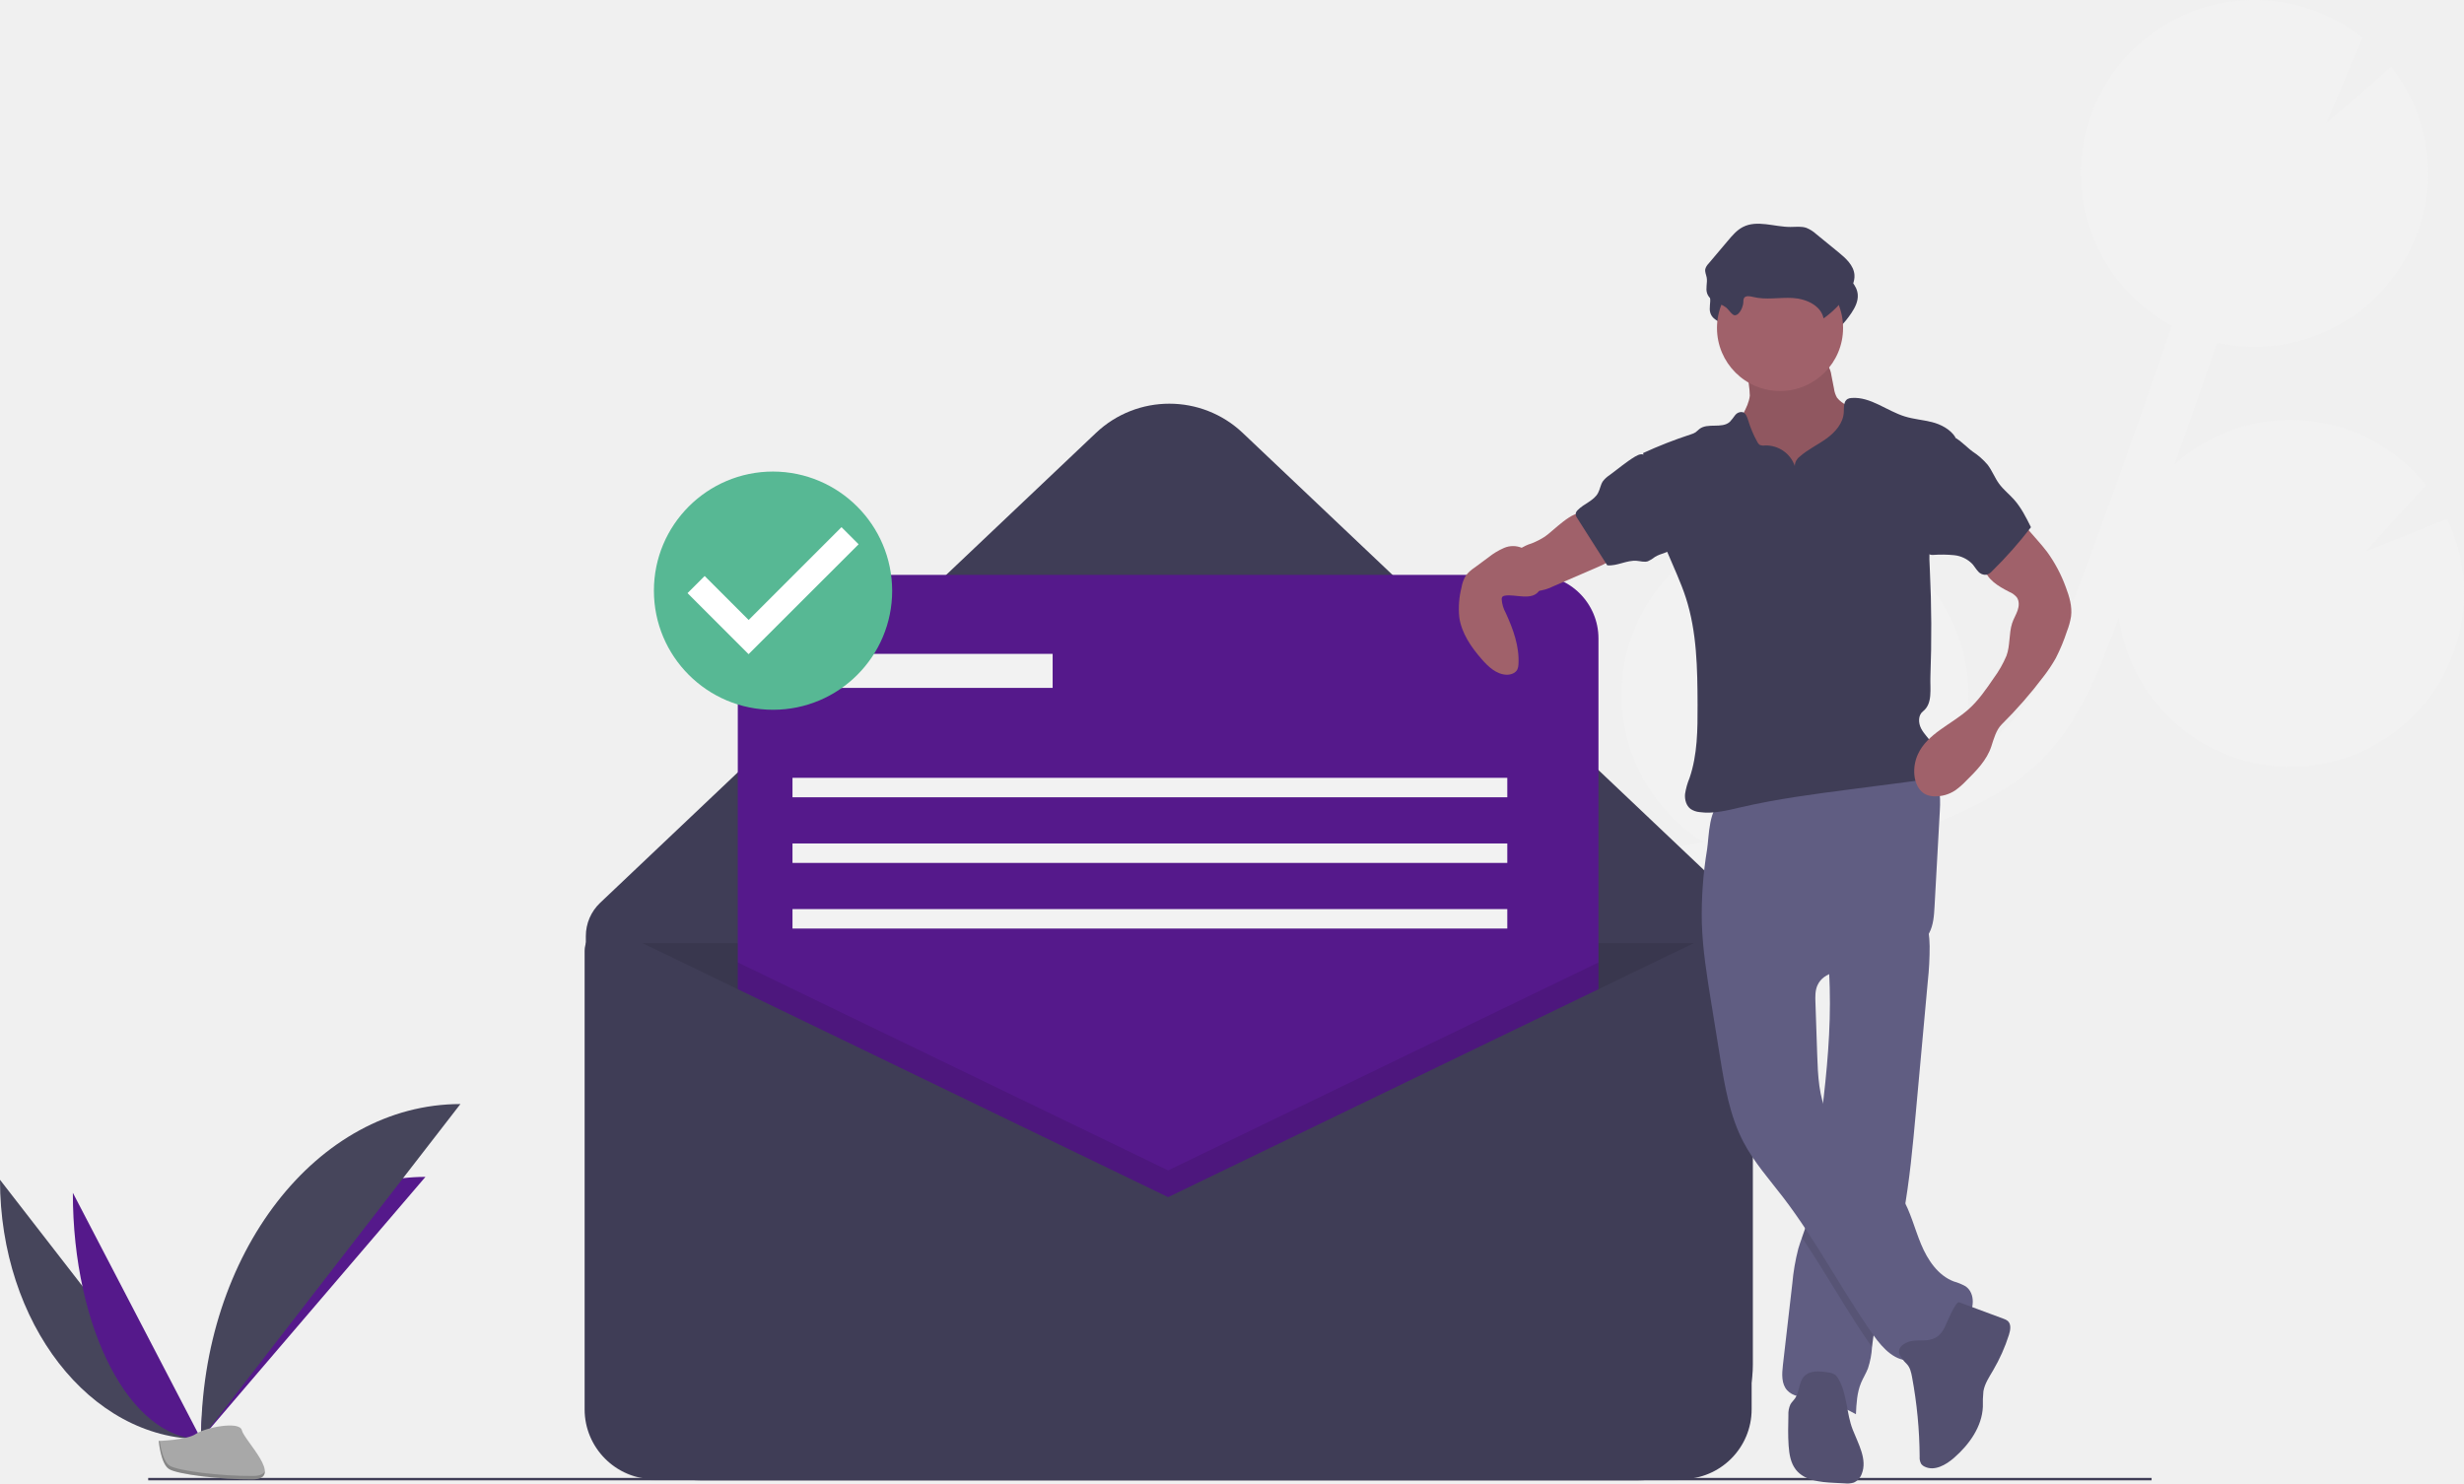
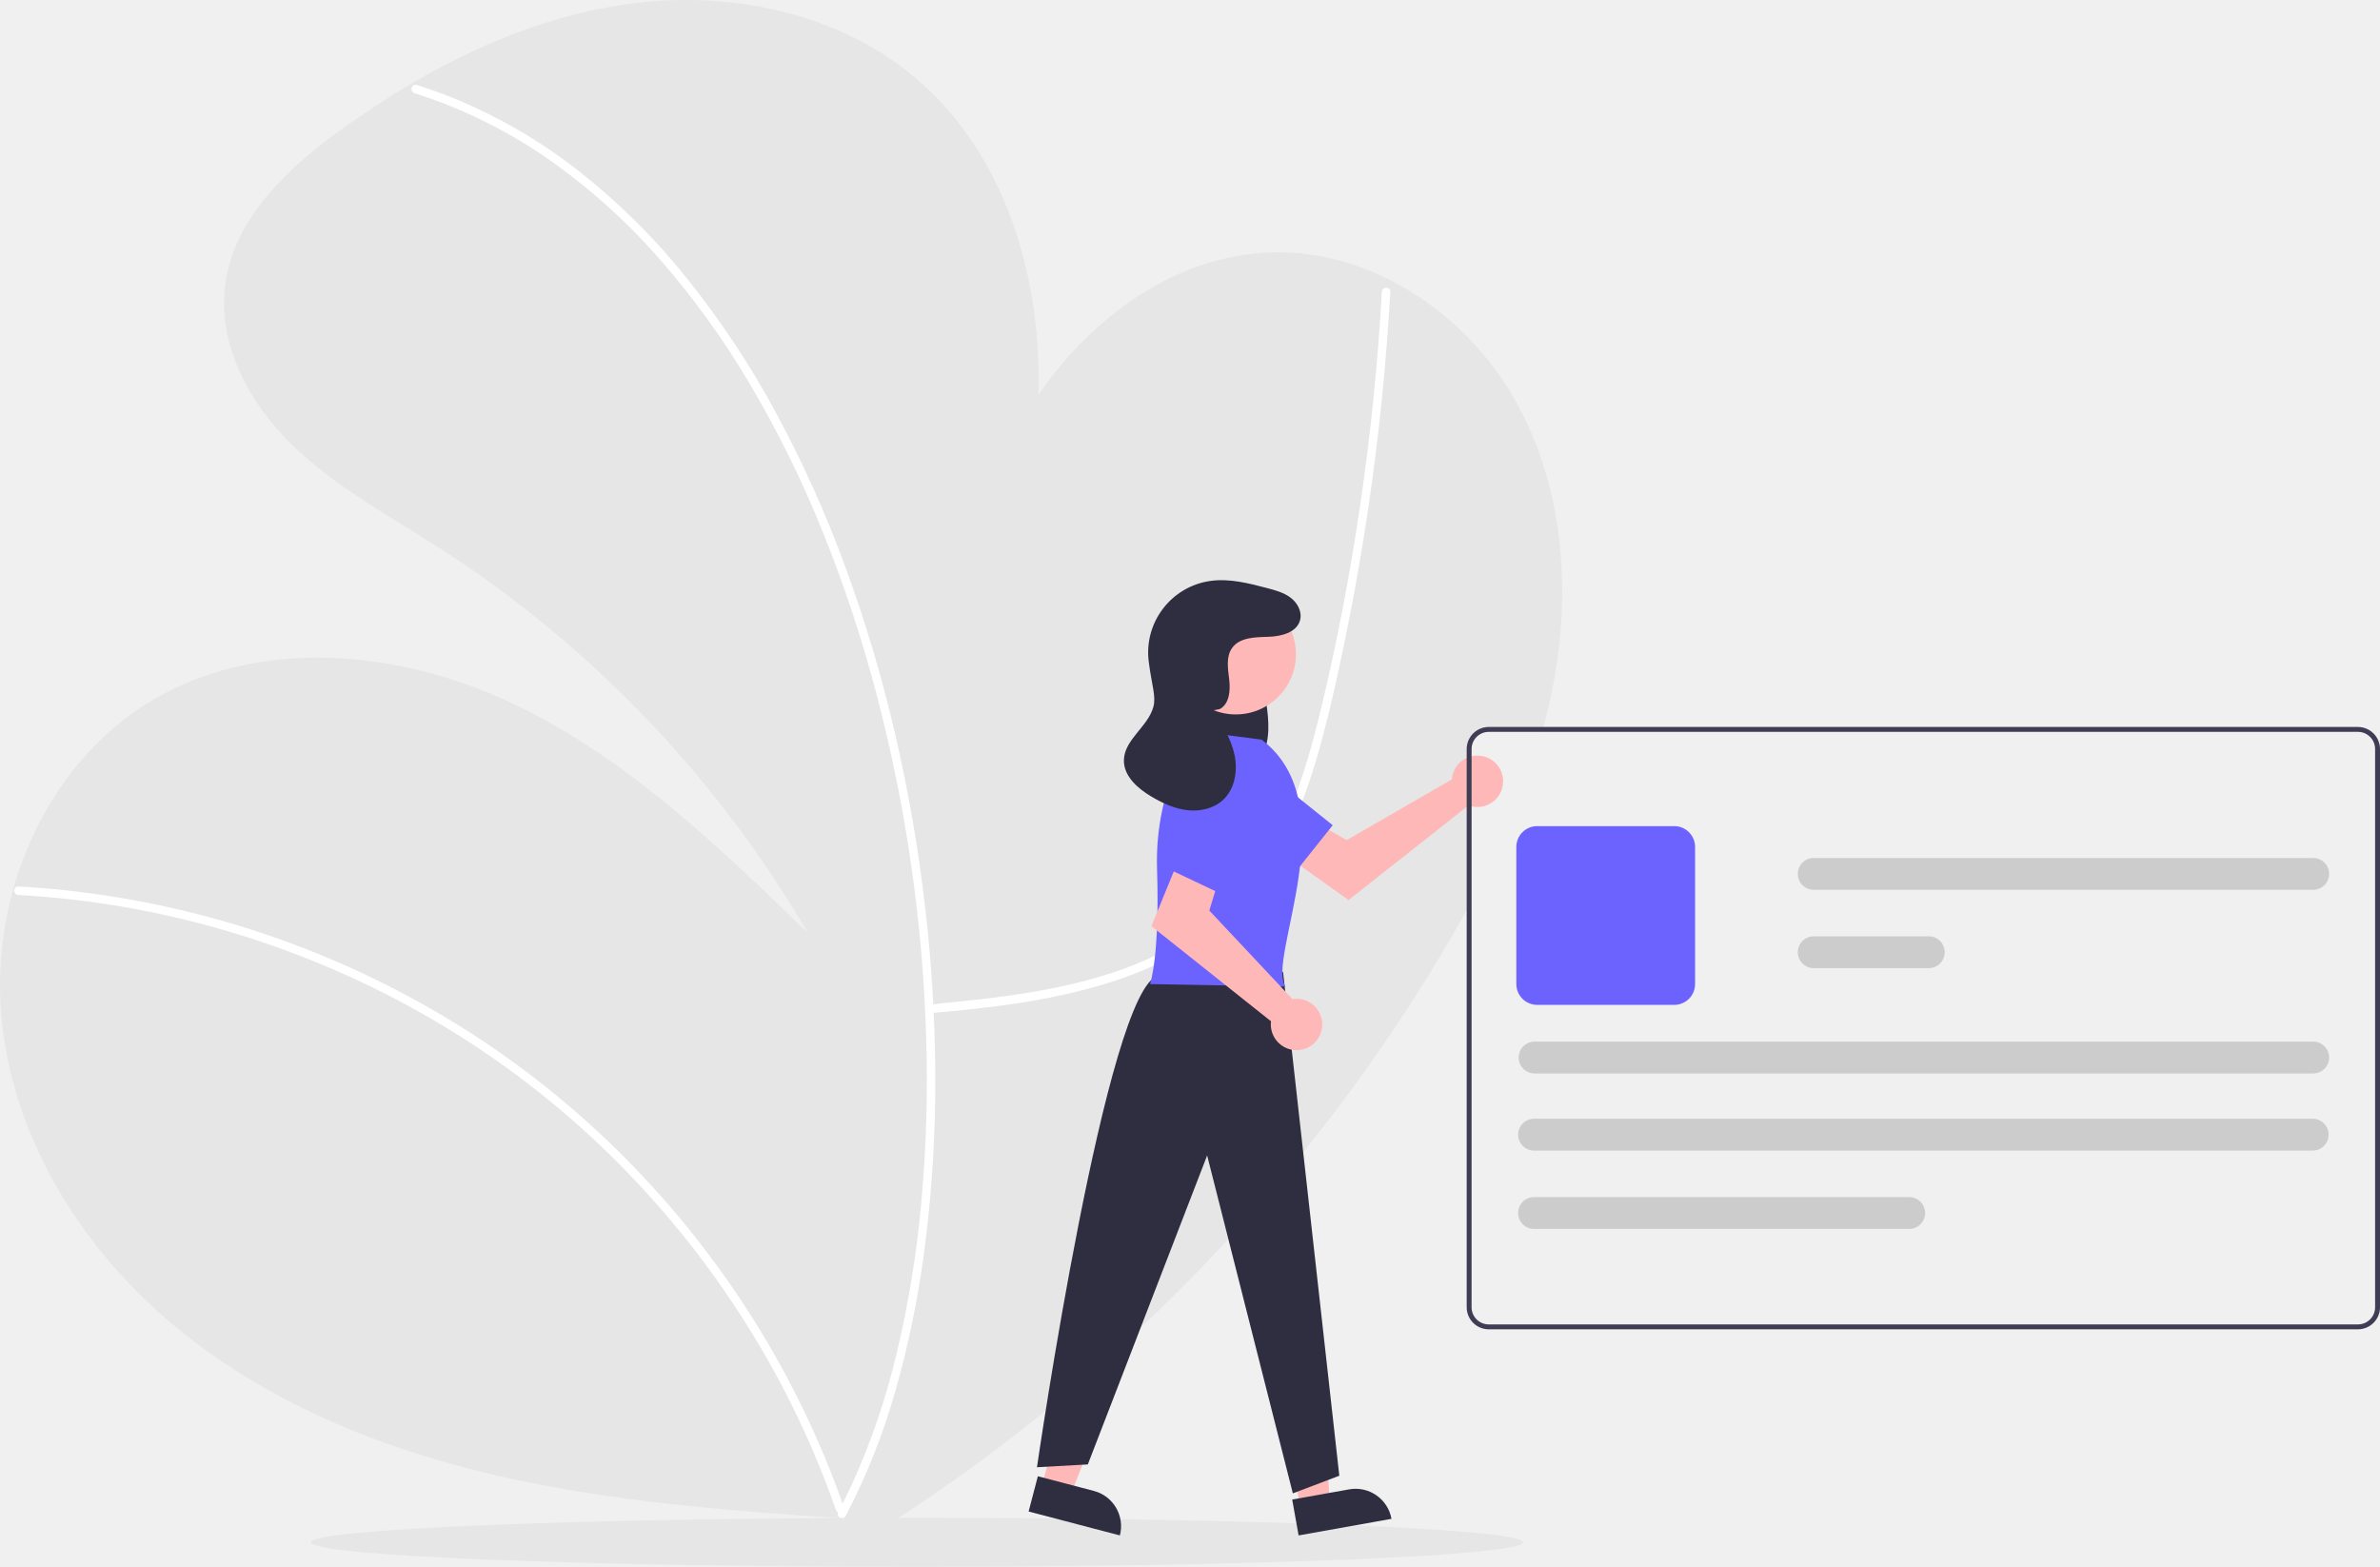
- <svg xmlns="http://www.w3.org/2000/svg" id="aaafdec0-95c8-49a3-a8f8-64216c6da511" width="1013.449" height="610.281" data-name="Layer 1" viewBox="0 0 1013.449 610.281">
-   <path fill="#f2f2f2" d="M782.744,493.253l8.69-1.502c.834-.146,1.661-.324,2.494-.475A71.336,71.336,0,0,1,839.477,359.773l-11.39,27.103,26.986-23.563a1.218,1.218,0,0,1,.184.062,71.34,71.34,0,0,1,43.588,90.991c-.451,1.285-.989,2.512-1.505,3.754,7.618-3.828,14.926-8.284,20.886-13.989,12.066-11.562,18.676-27.517,26.064-47.173,14.636-38.953,28.727-78.469,42.256-118.071a71.308,71.308,0,0,1-33.338-86.355c.725-2.059,1.565-4.042,2.455-5.99.222-.487.447-.972.679-1.452.905-1.867,1.86-3.697,2.908-5.452.171-.288.363-.557.538-.842q1.368-2.221,2.886-4.31c.377-.523.752-1.044,1.142-1.555,1.147-1.5,2.334-2.959,3.587-4.352.418-.466.862-.902,1.292-1.356q1.443-1.523,2.966-2.954c.535-.502,1.064-1.008,1.614-1.492.141-.124.272-.26.414-.383.007.009.013.019.019.028a71.29,71.29,0,0,1,91.213-2.049L1050.1,195.641l26.679-23.283a70.944,70.944,0,0,1,2.637,84.02c.025.009.05.015.075.024-.291.428-.622.82-.922,1.24q-.844,1.184-1.728,2.325c-.758.976-1.545,1.919-2.349,2.85-.607.702-1.205,1.41-1.836,2.086-.924.988-1.892,1.924-2.866,2.854-.569.543-1.113,1.113-1.698,1.636q-2.3,2.055-4.76,3.899c-.575.431-1.182.811-1.769,1.223-1.151.81-2.308,1.608-3.503,2.347-.742.458-1.503.877-2.26,1.308-1.096.624-2.2,1.229-3.326,1.794-.799.4-1.603.781-2.417,1.151-1.157.527-2.328,1.016-3.512,1.482-.794.312-1.585.628-2.39.912-1.329.468-2.677.875-4.033,1.264-.685.197-1.358.422-2.049.598-2.034.519-4.092.961-6.173,1.299-.391.064-.79.088-1.183.145-1.725.251-3.459.454-5.207.577-.751.053-1.507.061-2.262.09-1.413.055-2.827.083-4.249.053-.829-.018-1.658-.06-2.49-.107q-2.077-.118-4.158-.362c-.82-.095-1.638-.189-2.459-.314-1.486-.226-2.971-.52-4.455-.843-.097-.021-.195-.034-.293-.056q-8.565,25.061-17.448,50.016a71.291,71.291,0,0,1,103.374,8.521l-24.664,27.276,33.394-13.331a71.095,71.095,0,0,1,2.854,54.309,69.978,69.978,0,0,1-9.062,17.532,71.312,71.312,0,0,1-128.853-31.287c-.627,1.676-1.234,3.373-1.863,5.048-6.519,17.341-14.63,38.922-30.918,54.525-11.041,10.576-24.625,17.285-37.657,22.958q-12.73,5.54-25.799,10.244a71.497,71.497,0,0,1-31.926,10.175c-13.747,3.819-27.668,7.007-41.718,9.468l-8.761,1.51c-7.874,1.349-15.947,2.737-23.96,4.337,1.154.342,2.309.669,3.457,1.073a71.363,71.363,0,0,1,47.639,69.428l-54.925,16.859,49.701,7.893a71.373,71.373,0,0,1-118.926,21.106q.757,2.535,1.52,5.063c1.009,3.349,2.01,6.678,2.971,9.976,13.078,44.938,7.45,80.288-15.851,99.532l-12.644-15.305c22.678-18.734,15.642-57.336,9.434-78.682-.944-3.238-1.929-6.509-2.92-9.798-8.518-28.298-18.174-60.373-5.668-89.848C684.773,510.029,739.096,500.727,782.744,493.253Z" transform="translate(-93.27537 -144.8593)" />
-   <path fill="#3f3d56" d="M766.646,753.851H381.813a47.583,47.583,0,0,1-47.583-47.583V529.956a18.851,18.851,0,0,1,5.882-13.681L544.036,322.972a43.889,43.889,0,0,1,60.388,0L798.854,507.276a49.274,49.274,0,0,1,15.376,35.76V706.268A47.583,47.583,0,0,1,766.646,753.851Z" transform="translate(-93.27537 -144.8593)" />
-   <path d="M240.954,387.992h476a0,0,0,0,1,0,0V580.259a28.732,28.732,0,0,1-28.732,28.732H269.686a28.732,28.732,0,0,1-28.732-28.732V387.992a0,0,0,0,1,0,0Z" opacity=".1" />
-   <path fill="none" stroke="#3f3d56" stroke-miterlimit="10" d="M333.73,521.351" transform="translate(-93.27537 -144.8593)" />
-   <rect width="354" height="354" x="303.454" y="236.492" fill="#55198b" rx="26.181" />
-   <polygon points="657.454 395.942 657.454 590.492 303.454 590.492 303.454 395.942 480.454 481.492 657.454 395.942" opacity=".1" />
-   <path fill="#3f3d56" d="M573.73,637.351l-226.794-109.617a9.202,9.202,0,0,0-13.206,8.285V724.619a28.732,28.732,0,0,0,28.732,28.732H784.997a28.732,28.732,0,0,0,28.732-28.732v-185.369a11.229,11.229,0,0,0-16.115-10.11Z" transform="translate(-93.27537 -144.8593)" />
-   <rect width="99" height="14" x="333.954" y="268.992" fill="#f2f2f2" />
-   <rect width="294" height="8" x="325.954" y="319.992" fill="#f2f2f2" />
-   <rect width="294" height="8" x="325.954" y="346.992" fill="#f2f2f2" />
-   <rect width="294" height="8" x="325.954" y="373.992" fill="#f2f2f2" />
-   <line x1="60.954" x2="884.954" y1="608.492" y2="608.492" fill="none" stroke="#3f3d56" stroke-miterlimit="10" />
-   <path fill="#46455b" d="M93.275,630.212c0,58.96,36.989,106.67,82.699,106.67" transform="translate(-93.27537 -144.8593)" />
-   <path fill="#55198b" d="M175.975,736.883c0-59.623,41.277-107.869,92.288-107.869" transform="translate(-93.27537 -144.8593)" />
-   <path fill="#55198b" d="M123.239,635.557c0,56.006,23.587,101.325,52.736,101.325" transform="translate(-93.27537 -144.8593)" />
-   <path fill="#46455b" d="M175.975,736.883c0-76.185,47.71-137.832,106.67-137.832" transform="translate(-93.27537 -144.8593)" />
-   <path fill="#a8a8a8" d="M158.577,737.635s11.728-.361,15.263-2.878,18.041-5.522,18.918-1.486,17.625,20.076,4.384,20.183-30.766-2.062-34.294-4.211S158.577,737.635,158.577,737.635Z" transform="translate(-93.27537 -144.8593)" />
-   <path d="M197.378,752.049c-13.241.107-30.766-2.062-34.294-4.211-2.687-1.637-3.757-7.509-4.115-10.218-.248.011-.392.015-.392.015s.743,9.459,4.271,11.608,21.053,4.318,34.294,4.211c3.822-.031,5.142-1.391,5.07-3.405C201.68,751.266,200.223,752.026,197.378,752.049Z" opacity=".2" transform="translate(-93.27537 -144.8593)" />
-   <path fill="#a0616a" d="M812.988,307.63c-.601,5.355-4.685,9.668-6.198,14.839-2.278,7.784,1.661,16.136,7.048,22.198a49.159,49.159,0,0,0,34.234,16.255,14.6,14.6,0,0,0,5.66-.617,12.116,12.116,0,0,0,4.306-2.943c4.057-4.074,6.235-9.719,7.103-15.402s.531-11.474.191-17.214a9.721,9.721,0,0,0-.636-3.472,8.896,8.896,0,0,0-2.235-2.747,52.07,52.07,0,0,0-9.59-6.966,11.009,11.009,0,0,1-4.018-3.075,9.937,9.937,0,0,1-1.242-3.681l-1.059-5.399a10.609,10.609,0,0,0-1.556-4.376c-1.872-2.525-5.452-2.868-8.592-2.992L824.899,291.586c-3.579-.14-8.294-1.167-11.788-.464-3.262.656-2.179,3.663-1.586,6.4A46.267,46.267,0,0,1,812.988,307.63Z" transform="translate(-93.27537 -144.8593)" />
-   <path d="M812.988,307.63c-.601,5.355-4.685,9.668-6.198,14.839-2.278,7.784,1.661,16.136,7.048,22.198a49.159,49.159,0,0,0,34.234,16.255,14.6,14.6,0,0,0,5.66-.617,12.116,12.116,0,0,0,4.306-2.943c4.057-4.074,6.235-9.719,7.103-15.402s.531-11.474.191-17.214a9.721,9.721,0,0,0-.636-3.472,8.896,8.896,0,0,0-2.235-2.747,52.07,52.07,0,0,0-9.59-6.966,11.009,11.009,0,0,1-4.018-3.075,9.937,9.937,0,0,1-1.242-3.681l-1.059-5.399a10.609,10.609,0,0,0-1.556-4.376c-1.872-2.525-5.452-2.868-8.592-2.992L824.899,291.586c-3.579-.14-8.294-1.167-11.788-.464-3.262.656-2.179,3.663-1.586,6.4A46.267,46.267,0,0,1,812.988,307.63Z" opacity=".1" transform="translate(-93.27537 -144.8593)" />
-   <path fill="#605d82" d="M886.177,548.641q-2.445,26.808-4.89,53.608c-1.276,14.061-2.577,28.179-5.079,42.059-.864,4.783-1.877,9.541-3.079,14.258-3.342,13.097-8.191,25.899-9.755,39.325-.049.387-.091.782-.132,1.177a34.189,34.189,0,0,1-1.671,8.726c-.782,2.05-1.984,3.919-2.832,5.944-1.688,4.05-1.91,8.529-2.116,12.916a55.682,55.682,0,0,0-19.173-6.553c-3.252-.486-6.874-.831-9.088-3.26-2.453-2.684-2.182-6.792-1.77-10.397q1.939-16.794,3.869-33.571a87.495,87.495,0,0,1,2.445-14.258c.445-1.556.98-3.087,1.523-4.618.749-2.107,1.506-4.215,2.074-6.38a76.832,76.832,0,0,0,1.712-10.628c1.325-11.262,2.922-22.499,4.322-33.752l.074-.593c2.099-17.057,3.696-34.197,3.235-51.377-.066-2.544-.173-5.088-.338-7.639-.23-3.696-.568-5.656,2.494-7.969,3.383-2.552,7.837-4.338,11.706-6.01,2.083-.906,25.018-9.047,25.553-7.261a44.688,44.688,0,0,1,1.679,11.706A130.253,130.253,0,0,1,886.177,548.641Z" transform="translate(-93.27537 -144.8593)" />
-   <path d="M876.207,644.308c-.864,4.783-1.877,9.541-3.079,14.258-3.342,13.097-8.191,25.899-9.755,39.325-.049.387-.091.782-.132,1.177-10.224-14.604-18.835-30.311-28.813-45.072.749-2.107,1.506-4.215,2.074-6.38a76.832,76.832,0,0,0,1.712-10.628c1.325-11.262,2.922-22.499,4.322-33.752l.074-.593a34.964,34.964,0,0,0,2.494,6.923c6.701,13.616,22.622,20.498,30.41,33.53Q875.874,643.703,876.207,644.308Z" opacity=".1" transform="translate(-93.27537 -144.8593)" />
-   <path fill="#605d82" d="M793.242,524.578c.338,10.921,2.086,21.743,3.83,32.529l3.599,22.254c1.97,12.18,4.021,24.607,9.785,35.516,4.312,8.16,10.524,15.124,16.143,22.445,13.815,17.998,24.194,38.387,37.294,56.913,3.808,5.385,9.25,11.208,15.749,10.084,4.265-.738,7.363-4.289,10.715-7.027,3.953-3.228,8.716-5.59,11.826-9.636s3.719-10.771-.494-13.65a22.228,22.228,0,0,0-4.822-1.973c-6.532-2.484-10.759-8.862-13.449-15.312s-4.32-13.384-7.904-19.383c-7.787-13.032-23.71-19.913-30.413-33.534-3.754-7.629-4.112-16.422-4.399-24.92l-.732-21.662c-.08-2.369-.143-4.833.82-6.998,2.564-5.766,10.305-6.303,16.573-7.034a56.692,56.692,0,0,0,20.31-6.408c3.61-1.95,7.137-4.435,9.069-8.055,1.762-3.303,2.005-7.176,2.212-10.914l2.17-39.258c.187-3.378.357-6.87-.833-10.036-2.989-7.95-13.029-10.548-21.514-10.169-15.79.706-30.367,7.498-45.255,12.085a115.055,115.055,0,0,1-11.217,2.926c-3.341.671-7.385.392-10.572,1.467-5.667,1.911-5.523,14.304-6.327,19.445A163.693,163.693,0,0,0,793.242,524.578Z" transform="translate(-93.27537 -144.8593)" />
-   <path fill="#535070" d="M877.499,705.964c1.392,1.404,1.847,3.461,2.21,5.405a184.599,184.599,0,0,1,3.126,32.692,5.338,5.338,0,0,0,.588,2.962,3.721,3.721,0,0,0,1.538,1.236c4.024,1.918,8.695-.755,12.048-3.692,6.216-5.445,11.476-12.754,11.829-21.011a48.779,48.779,0,0,1,.223-6.372c.546-3.108,2.361-5.817,3.96-8.537a72.053,72.053,0,0,0,6.545-14.672c.611-1.923,1.018-4.345-.489-5.687a5.482,5.482,0,0,0-1.792-.931L899.109,680.606c-1.575-.585-5.495,9.484-6.117,10.585-1.522,2.693-3.035,4.221-6.088,4.843-3.117.634-6.827-.276-9.735,1.279C872.249,699.944,874.714,703.155,877.499,705.964Z" transform="translate(-93.27537 -144.8593)" />
-   <path fill="#535070" d="M849.449,712.178a5.574,5.574,0,0,0-1.384-1.754,6.259,6.259,0,0,0-2.791-.948c-3.461-.588-7.563-.975-9.951,1.598-2.239,2.412-1.854,6.34-3.727,9.047-.593.857-1.396,1.563-1.91,2.469a9.31,9.31,0,0,0-.838,4.429c-.097,4.195-.193,8.398.097,12.584.243,3.508.834,7.184,3.028,9.932,3.521,4.411,9.872,5.045,15.508,5.332l4.565.232a8.912,8.912,0,0,0,3.741-.343,6.159,6.159,0,0,0,3.227-3.551c2.376-5.906-1.387-12.27-3.705-18.2C852.646,726.189,853.125,718.621,849.449,712.178Z" transform="translate(-93.27537 -144.8593)" />
-   <path fill="#3f3d56" d="M811.666,277.459a3.773,3.773,0,0,1,.257-1.76c.669-1.182,2.415-.861,3.732-.528,5.297,1.335,10.878.127,16.331.439s11.597,3.038,12.693,8.39a39.824,39.824,0,0,0,10.069-10.345c1.514-2.265,2.833-4.859,2.627-7.576-.297-3.918-3.584-6.848-6.628-9.333l-9.073-7.407a13.673,13.673,0,0,0-4.062-2.583c-2.095-.716-4.38-.375-6.594-.373-6.605.004-13.647-3.002-19.521.018-2.454,1.261-4.301,3.423-6.081,5.53l-8.098,9.586a5.121,5.121,0,0,0-1.294,2.195c-.23,1.17.37,2.325.58,3.499.383,2.141-.54,4.427.169,6.484,1.177,3.414,5.323,3.897,7.857,5.855.945.729,2.425,3.202,3.55,3.172C810.209,282.665,811.613,279.037,811.666,277.459Z" transform="translate(-93.27537 -144.8593)" />
-   <circle cx="732.131" cy="134.925" r="25.932" fill="#a0616a" />
-   <path fill="#3f3d56" d="M831.48,336.536a12.562,12.562,0,0,0-12.229-8.416,3.729,3.729,0,0,1-2.256-.285,3.109,3.109,0,0,1-.927-1.159,45.299,45.299,0,0,1-3.781-8.939c-.414-1.373-.979-2.991-2.368-3.348a3.199,3.199,0,0,0-3.018,1.313,26.59,26.59,0,0,1-2.157,2.711c-3.261,2.916-9.043.258-12.504,2.934-.565.437-1.032.997-1.626,1.394a7.594,7.594,0,0,1-1.904.816,182.621,182.621,0,0,0-19.626,7.687c2.303,13.867,4.662,27.975,10.059,40.955,2.568,6.177,5.479,12.226,7.536,18.591,4.557,14.104,4.759,29.194,4.81,44.015.035,10.144-.015,20.505-3.297,30.103a28.412,28.412,0,0,0-1.853,6.613c-.198,2.287.468,4.809,2.321,6.164a7.938,7.938,0,0,0,3.581,1.258c5.687.834,11.42-.679,17.019-1.976,15.008-3.476,30.315-5.465,45.592-7.448l25.6-3.324a14.862,14.862,0,0,0,5.296-1.369c4.684-2.565,5.129-9.611,2.22-14.09-1.395-2.147-3.362-3.909-4.534-6.185s-1.272-5.46.746-7.037c4.103-3.207,2.879-9.158,3.075-14.362q.821-21.829-.222-43.674a86.962,86.962,0,0,1-.145-9.058,80.214,80.214,0,0,1,2.823-15.115l7.779-30.628c-2.032-3.211-5.923-5.248-9.609-6.173s-7.525-1.197-11.154-2.322c-7.436-2.304-14.057-8.152-21.823-7.607a3.962,3.962,0,0,0-1.691.413c-1.752.992-1.474,3.516-1.586,5.526-.248,4.447-3.518,8.163-7.13,10.769s-7.737,4.506-11.054,7.478A4.933,4.933,0,0,0,831.48,336.536Z" transform="translate(-93.27537 -144.8593)" />
-   <path fill="#a0616a" d="M728.73,365.587a30.615,30.615,0,0,1-5.454,2.807,17.93,17.93,0,0,0-5.225,2.536,8.188,8.188,0,0,0-1.817,2.245,9.983,9.983,0,0,0,9.206,14.874,20.039,20.039,0,0,0,6.807-2.03L750.537,378.093c3.096-1.341,6.44-2.914,7.903-5.954a1.383,1.383,0,0,0,.178-.945,1.562,1.562,0,0,0-.751-.79,40.867,40.867,0,0,1-10.65-10.042c-.75-1.019-1.669-3.424-2.729-4.035C740.616,354.098,731.829,363.576,728.73,365.587Z" transform="translate(-93.27537 -144.8593)" />
-   <path fill="#a0616a" d="M924.258,359.084l6.743,7.703c1.448,1.654,2.897,3.309,4.216,5.067a59.141,59.141,0,0,1,7.723,14.549c1.466,3.846,2.682,7.943,2.17,12.027a29.422,29.422,0,0,1-1.687,6.117,76.142,76.142,0,0,1-4.582,11.036,62.866,62.866,0,0,1-5.156,7.727,180.44,180.44,0,0,1-17.094,19.552c-2.305,2.282-3.272,5.972-4.276,9.057-1.851,5.69-6.255,10.121-10.514,14.323a29.237,29.237,0,0,1-4.515,3.885,14.705,14.705,0,0,1-8.216,2.34,9.018,9.018,0,0,1-3.701-.766c-2.915-1.384-4.396-4.754-4.7-7.967a16.946,16.946,0,0,1,1.418-8.521c3.869-8.572,13.806-12.286,20.83-18.54,4.119-3.667,7.268-8.274,10.374-12.831a44.348,44.348,0,0,0,5.247-9.197c1.569-4.185.958-9.14,2.328-13.394.579-1.798,1.609-3.422,2.232-5.206s.78-3.901-.31-5.445a7.913,7.913,0,0,0-3.053-2.235c-4.487-2.277-9.512-5.208-10.371-10.166a10.891,10.891,0,0,1,2.009-7.764,32.35,32.35,0,0,1,5.658-5.93C918.995,362.771,922.295,360.819,924.258,359.084Z" transform="translate(-93.27537 -144.8593)" />
-   <path fill="#a0616a" d="M724.401,376.34c-1.191-2.405-2.679-4.859-5.082-6.055a9.364,9.364,0,0,0-7.387-.031,27.774,27.774,0,0,0-6.483,3.92l-5.812,4.285a14.307,14.307,0,0,0-3.451,3.185,13.445,13.445,0,0,0-1.797,4.931,35.246,35.246,0,0,0-.914,12.197c.922,6.554,4.874,12.276,9.223,17.266,2.718,3.118,6.073,6.264,10.207,6.397,1.784.057,3.769-.646,4.511-2.27a5.661,5.661,0,0,0,.403-2.022c.447-7.311-2.169-14.452-5.218-21.111a13.536,13.536,0,0,1-1.683-5.673,1.556,1.556,0,0,1,.248-.95,1.605,1.605,0,0,1,.992-.484c4.174-.826,11.364,2.417,14.292-2.218C728.351,384.7,725.75,379.065,724.401,376.34Z" transform="translate(-93.27537 -144.8593)" />
-   <path fill="#3f3d56" d="M810.306,269.3a3.773,3.773,0,0,1,.257-1.76c.669-1.182,2.415-.861,3.732-.528,5.297,1.335,10.878.127,16.331.439s11.597,3.038,12.693,8.39a39.824,39.824,0,0,0,10.069-10.345c1.514-2.265,2.833-4.859,2.627-7.576-.297-3.918-3.584-6.848-6.628-9.333l-9.073-7.407a13.672,13.672,0,0,0-4.062-2.583c-2.095-.716-4.38-.375-6.594-.373-6.605.004-13.647-3.002-19.521.018-2.454,1.261-4.301,3.423-6.081,5.53l-8.098,9.586a5.121,5.121,0,0,0-1.294,2.195c-.23,1.17.37,2.325.58,3.499.383,2.141-.54,4.427.169,6.484,1.177,3.414,5.323,3.897,7.857,5.855.945.729,2.425,3.202,3.55,3.172C808.849,274.505,810.253,270.877,810.306,269.3Z" transform="translate(-93.27537 -144.8593)" />
-   <path fill="#3f3d56" d="M755.229,340.364a10.541,10.541,0,0,0-2.714,2.527c-.951,1.437-1.144,3.252-1.961,4.77-1.748,3.248-5.835,4.403-8.385,7.067a2.64,2.64,0,0,0-.806,1.382,3.08,3.08,0,0,0,.685,1.99l12.297,19.332c4.094.36,8.022-2.205,12.118-1.864,1.529.127,3.094.655,4.561.203a13.079,13.079,0,0,0,2.927-1.79c2.444-1.545,5.698-1.725,7.748-3.764,1.968-1.956,2.219-5.017,2.195-7.792a31.321,31.321,0,0,0-.731-7.168c-1.81-7.42-7.485-13.114-11.043-19.687-1.732-3.2-2.674-5.073-6.34-2.876C762.095,334.903,758.697,337.828,755.229,340.364Z" transform="translate(-93.27537 -144.8593)" />
-   <path fill="#3f3d56" d="M904.571,330.588a28.769,28.769,0,0,1,6.186,5.419c1.873,2.415,2.934,5.372,4.734,7.843,1.744,2.395,4.119,4.25,6.097,6.455,3,3.345,5.033,7.425,7.028,11.451a171.065,171.065,0,0,1-15.906,17.977,5.13,5.13,0,0,1-2.415,1.588,3.896,3.896,0,0,1-3.414-1.392c-.886-.929-1.513-2.075-2.36-3.039a12.162,12.162,0,0,0-7.518-3.636,51.632,51.632,0,0,0-8.518-.117,3.367,3.367,0,0,1-1.819-.306,3.056,3.056,0,0,1-.993-1.139c-3.329-5.665-2.258-12.778-1.084-19.243l2.695-14.835a33.297,33.297,0,0,1,2.243-8.245c1.021-2.182,3.304-5.881,6.111-5.228C898.468,324.798,902.19,328.876,904.571,330.588Z" transform="translate(-93.27537 -144.8593)" />
-   <ellipse cx="317.954" cy="242.066" fill="#fff" rx="41" ry="41.075" />
-   <path fill="#57b894" d="M411.23,338.851a49,49,0,1,0,49,49A49.144,49.144,0,0,0,411.23,338.851Zm-10.059,75.125-25.113-25.113,7.044-7.044L401.194,399.912l38.187-38.187,7.044,7.044-45.254,45.207Z" transform="translate(-93.27537 -144.8593)" />
+ <svg xmlns="http://www.w3.org/2000/svg" width="972.004" height="639.896" viewBox="0 0 972.004 639.896" role="img" artist="Katerina Limpitsouni" source="https://undraw.co/">
+   <path d="M748.372,409.458q-1.68,8.835-4.03,17.49c-.17.67-.36,1.33-.55,2h-21.79a7.008,7.008,0,0,0-7,7v62.12c-.66,1.23-1.33,2.45-2,3.67-3.46,6.3-7.06,12.53-10.74,18.68a710.143,710.143,0,0,1-243.69,243.55l5.92-13.36c-2.17-.15-4.35-.3-6.52-.45-47.25-3.23-94.66-6.81-140.8-17.43-48.27-11.11-95.49-30.38-133.32-62.33-37.84-31.96-65.58-77.6-69.43-126.98a144.883,144.883,0,0,1,5.07-50.41c8.87-31.52,28.25-59.88,56.21-76.66,43.92-26.35,101.21-20.98,147.51.94,46.29,21.91,83.97,58.18,120.76,93.82a466.421,466.421,0,0,0-150.91-157.52c-20.56-13.16-42.38-24.88-59.86-41.93-17.47-17.04-30.36-40.93-27.27-65.14,3.51-27.46,26-48.3,48.53-64.37,9-6.42,18.29-12.51,27.87-18.11,27.03-15.84,56.27-27.79,87.15-32.22,41.83-6.01,87.01,3.11,119.08,30.63,36.13,31.01,50.95,81.02,49.54,128.86,22.26-32.36,56.59-57.13,95.36-58.18,40.25-1.08,78.51,24.35,98.67,59.21C752.282,327.188,755.902,369.908,748.372,409.458Z" transform="translate(-113.9979 -130.0522)" fill="#e6e6e6" />
+   <path d="M493.714,543.853c23.575-2.076,45.352-4.502,68.196-10.966,22.143-6.266,43.451-16.755,59.215-33.882,16.955-18.422,26.107-42.345,32.564-66.161,3.6-13.278,6.559-26.742,9.35-40.21q4.543-21.92,8.073-44.033,7.027-44.018,10.033-88.554.363-5.406.666-10.816c.125-2.225-3.335-2.218-3.46,0q-2.47,43.9-8.885,87.457c-4.221,28.53-9.621,56.937-16.472,84.955-5.804,23.736-13.32,47.843-28.206,67.603-13.96,18.529-34.122,30.638-55.892,37.877-22.153,7.367-45.51,10.308-68.659,12.495-2.84.268-3.681.524-6.522.774-2.201.194-2.221,3.656,0,3.46Z" transform="translate(-113.9979 -130.0522)" fill="#fff" />
+   <path d="M121.489,495.561a375.005,375.005,0,0,1,87.701,15.454,379.01,379.01,0,0,1,81.676,35.552,369.763,369.763,0,0,1,68.78,51.786,378.862,378.862,0,0,1,53.727,64.062A375.101,375.101,0,0,1,451.82,736.947q1.827,4.811,3.52,9.67c.729,2.089,4.073,1.19,3.336-.92a378.643,378.643,0,0,0-36.729-76.387,383.571,383.571,0,0,0-52.7-66.391A373.961,373.961,0,0,0,301.967,549.227a381.917,381.917,0,0,0-169.574-56.376q-5.446-.456-10.903-.751c-2.225-.122-2.218,3.339,0,3.46Z" transform="translate(-113.9979 -130.0522)" fill="#fff" />
+   <path d="M283.267,168.094A203.799,203.799,0,0,1,336.768,194.238a251.246,251.246,0,0,1,45.672,40.56,336.25,336.25,0,0,1,37.82,52.121,444.662,444.662,0,0,1,30.07,61.135,553.194,553.194,0,0,1,21.898,66.495,621.484,621.484,0,0,1,14.003,69.475,620.231,620.231,0,0,1,6.027,69.869,553.489,553.489,0,0,1-1.979,67.025,426.913,426.913,0,0,1-10.063,61.706,291.562,291.562,0,0,1-18.155,53.357q-2.697,5.841-5.722,11.521c-1.047,1.965,1.939,3.715,2.988,1.746A266.706,266.706,0,0,0,479.76,697.819a398.287,398.287,0,0,0,12.186-60.499,526.375,526.375,0,0,0,4.026-66.889,613.744,613.744,0,0,0-4.188-70.288,633.107,633.107,0,0,0-12.19-70.232,573.113,573.113,0,0,0-20.381-68.399,475.91,475.91,0,0,0-28.342-62.945,364.897,364.897,0,0,0-36.341-54.851A270.583,270.583,0,0,0,350.134,199.719a214.685,214.685,0,0,0-52.065-30.033q-6.846-2.725-13.882-4.929c-2.129-.67-3.04,2.669-.92,3.336Z" transform="translate(-113.9979 -130.0522)" fill="#fff" />
+   <ellipse cx="374.504" cy="629.896" rx="247.5" ry="10" fill="#e6e6e6" />
+   <path d="M707.171,446.737a10.526,10.526,0,0,0-.239,1.64l-42.957,24.782-10.441-6.011-11.131,14.572,22.337,15.921,49.008-38.663a10.496,10.496,0,1,0-6.576-12.241Z" transform="translate(-113.9979 -130.0522)" fill="#ffb8b8" />
+   <path d="M609.338,461.942l33.824,24.107,15.128-18.967L625.41,440.699a13.324,13.324,0,0,0-19.189,2.659v0A13.324,13.324,0,0,0,609.338,461.942Z" transform="translate(-113.9979 -130.0522)" fill="#6c63ff" />
+   <polygon points="425.519 606.957 437.379 610.064 455.009 565.8 437.506 561.213 425.519 606.957" fill="#ffb8b8" />
+   <path d="M535.348,737.595h38.531a0,0,0,0,1,0,0v14.887a0,0,0,0,1,0,0H550.235a14.887,14.887,0,0,1-14.887-14.887v0A0,0,0,0,1,535.348,737.595Z" transform="translate(788.2714 1476.272) rotate(-165.317)" fill="#2f2e41" />
+   <polygon points="530.942 615.401 543.011 613.245 540.439 565.668 522.627 568.85 530.942 615.401" fill="#ffb8b8" />
+   <path d="M642.747,738.963h38.531a0,0,0,0,1,0,0v14.887a0,0,0,0,1,0,0H657.634a14.887,14.887,0,0,1-14.887-14.887v0A0,0,0,0,1,642.747,738.963Z" transform="translate(1330.963 1234.719) rotate(169.8721)" fill="#2f2e41" />
+   <path d="M621.175,395.561c2.974.724,5.393,3.754,6.846,7.265A50.675,50.675,0,0,1,630.726,414.24c1.142,7.257,2.238,15.113-.123,21.834-2.768,7.877-10.142,12.003-16.539,10.064s-11.484-9.217-13.223-17.594a42.61,42.61,0,0,1,2.924-25.084c1.817-4.137,4.322-7.954,7.65-9.82a7.55,7.55,0,0,1,10.068,2.098" transform="translate(-113.9979 -130.0522)" fill="#2f2e41" />
+   <path d="M638.002,526.948,660.979,732.742l-18.977,7.206-35-138L558.274,728.126l-20.772,1.154s28.5-196.332,49.622-200.794Z" transform="translate(-113.9979 -130.0522)" fill="#2f2e41" />
+   <circle cx="504.705" cy="267.211" r="24.561" fill="#ffb8b8" />
+   <path d="M629.244,432.128l-26.542-3.462s-17.31,20.772-16.156,56.545-2.885,46.737-2.885,46.737l55.34,1C631.002,521.948,664.464,458.771,629.244,432.128Z" transform="translate(-113.9979 -130.0522)" fill="#6c63ff" />
+   <path d="M643.502,537.948a10.526,10.526,0,0,0-1.651.142l-33.955-36.146,3.462-11.54-16.733-7.501L584.238,508.291l48.852,38.859a10.496,10.496,0,1,0,10.412-9.203Z" transform="translate(-113.9979 -130.0522)" fill="#ffb8b8" />
+   <path d="M606.312,446.191l-15.727,38.443,21.926,10.386,18.158-38.045a13.324,13.324,0,0,0-6.98-18.071h0A13.324,13.324,0,0,0,606.312,446.191Z" transform="translate(-113.9979 -130.0522)" fill="#6c63ff" />
+   <path d="M612.278,419.592c3.848-2.22,4.259-7.576,3.736-11.988s-1.397-9.331,1.197-12.938c3.095-4.306,9.314-4.391,14.615-4.532s11.756-1.693,13.129-6.814c.908-3.384-1.034-7.016-3.82-9.14s-6.272-3.063-9.66-3.956c-7.579-1.997-15.405-4.01-23.166-2.913a29.535,29.535,0,0,0-25.163,32.98c1.256,9.851,3.078,14.153,1.882,18.496-2.227,8.09-11.831,13.287-12.022,21.677-.15,6.562,5.647,11.624,11.302,14.956,4.486,2.643,9.327,4.885,14.496,5.504s10.735-.566,14.586-4.07c4.967-4.519,6.195-12.069,4.771-18.631s-5.077-12.39-8.691-18.049" transform="translate(-113.9979 -130.0522)" fill="#2f2e41" />
+   <path d="M1077.002,426.948h-355a9.014,9.014,0,0,0-9,9v228a9.014,9.014,0,0,0,9,9h355a9.014,9.014,0,0,0,9-9v-228A9.014,9.014,0,0,0,1077.002,426.948Zm7,237a7.008,7.008,0,0,1-7,7h-355a7.008,7.008,0,0,1-7-7v-228a7.008,7.008,0,0,1,7-7h355a7.008,7.008,0,0,1,7,7Z" transform="translate(-113.9979 -130.0522)" fill="#3f3d56" />
+   <path d="M797.777,540.443h-56a8.51,8.51,0,0,1-8.5-8.5v-56a8.51,8.51,0,0,1,8.5-8.5h56a8.51,8.51,0,0,1,8.5,8.5v56A8.51,8.51,0,0,1,797.777,540.443Z" transform="translate(-113.9979 -130.0522)" fill="#6c63ff" />
+   <path d="M1058.513,599.953H740.513a6.5,6.5,0,1,1,0-13h318a6.5,6.5,0,0,1,0,13Z" transform="translate(-113.9979 -130.0522)" fill="#ccc" />
+   <path d="M1058.727,568.453h-318a6.5,6.5,0,0,1,0-13h318a6.5,6.5,0,0,1,0,13Z" transform="translate(-113.9979 -130.0522)" fill="#ccc" />
+   <path d="M901.727,525.443h-47a6.5,6.5,0,0,1,0-13h47a6.5,6.5,0,0,1,0,13Z" transform="translate(-113.9979 -130.0522)" fill="#ccc" />
+   <path d="M1058.727,493.453h-204a6.5,6.5,0,0,1,0-13h204a6.5,6.5,0,0,1,0,13Z" transform="translate(-113.9979 -130.0522)" fill="#ccc" />
+   <path d="M893.727,631.953H740.513a6.5,6.5,0,1,1,0-13h153.214a6.5,6.5,0,1,1,0,13Z" transform="translate(-113.9979 -130.0522)" fill="#ccc" />
</svg>
